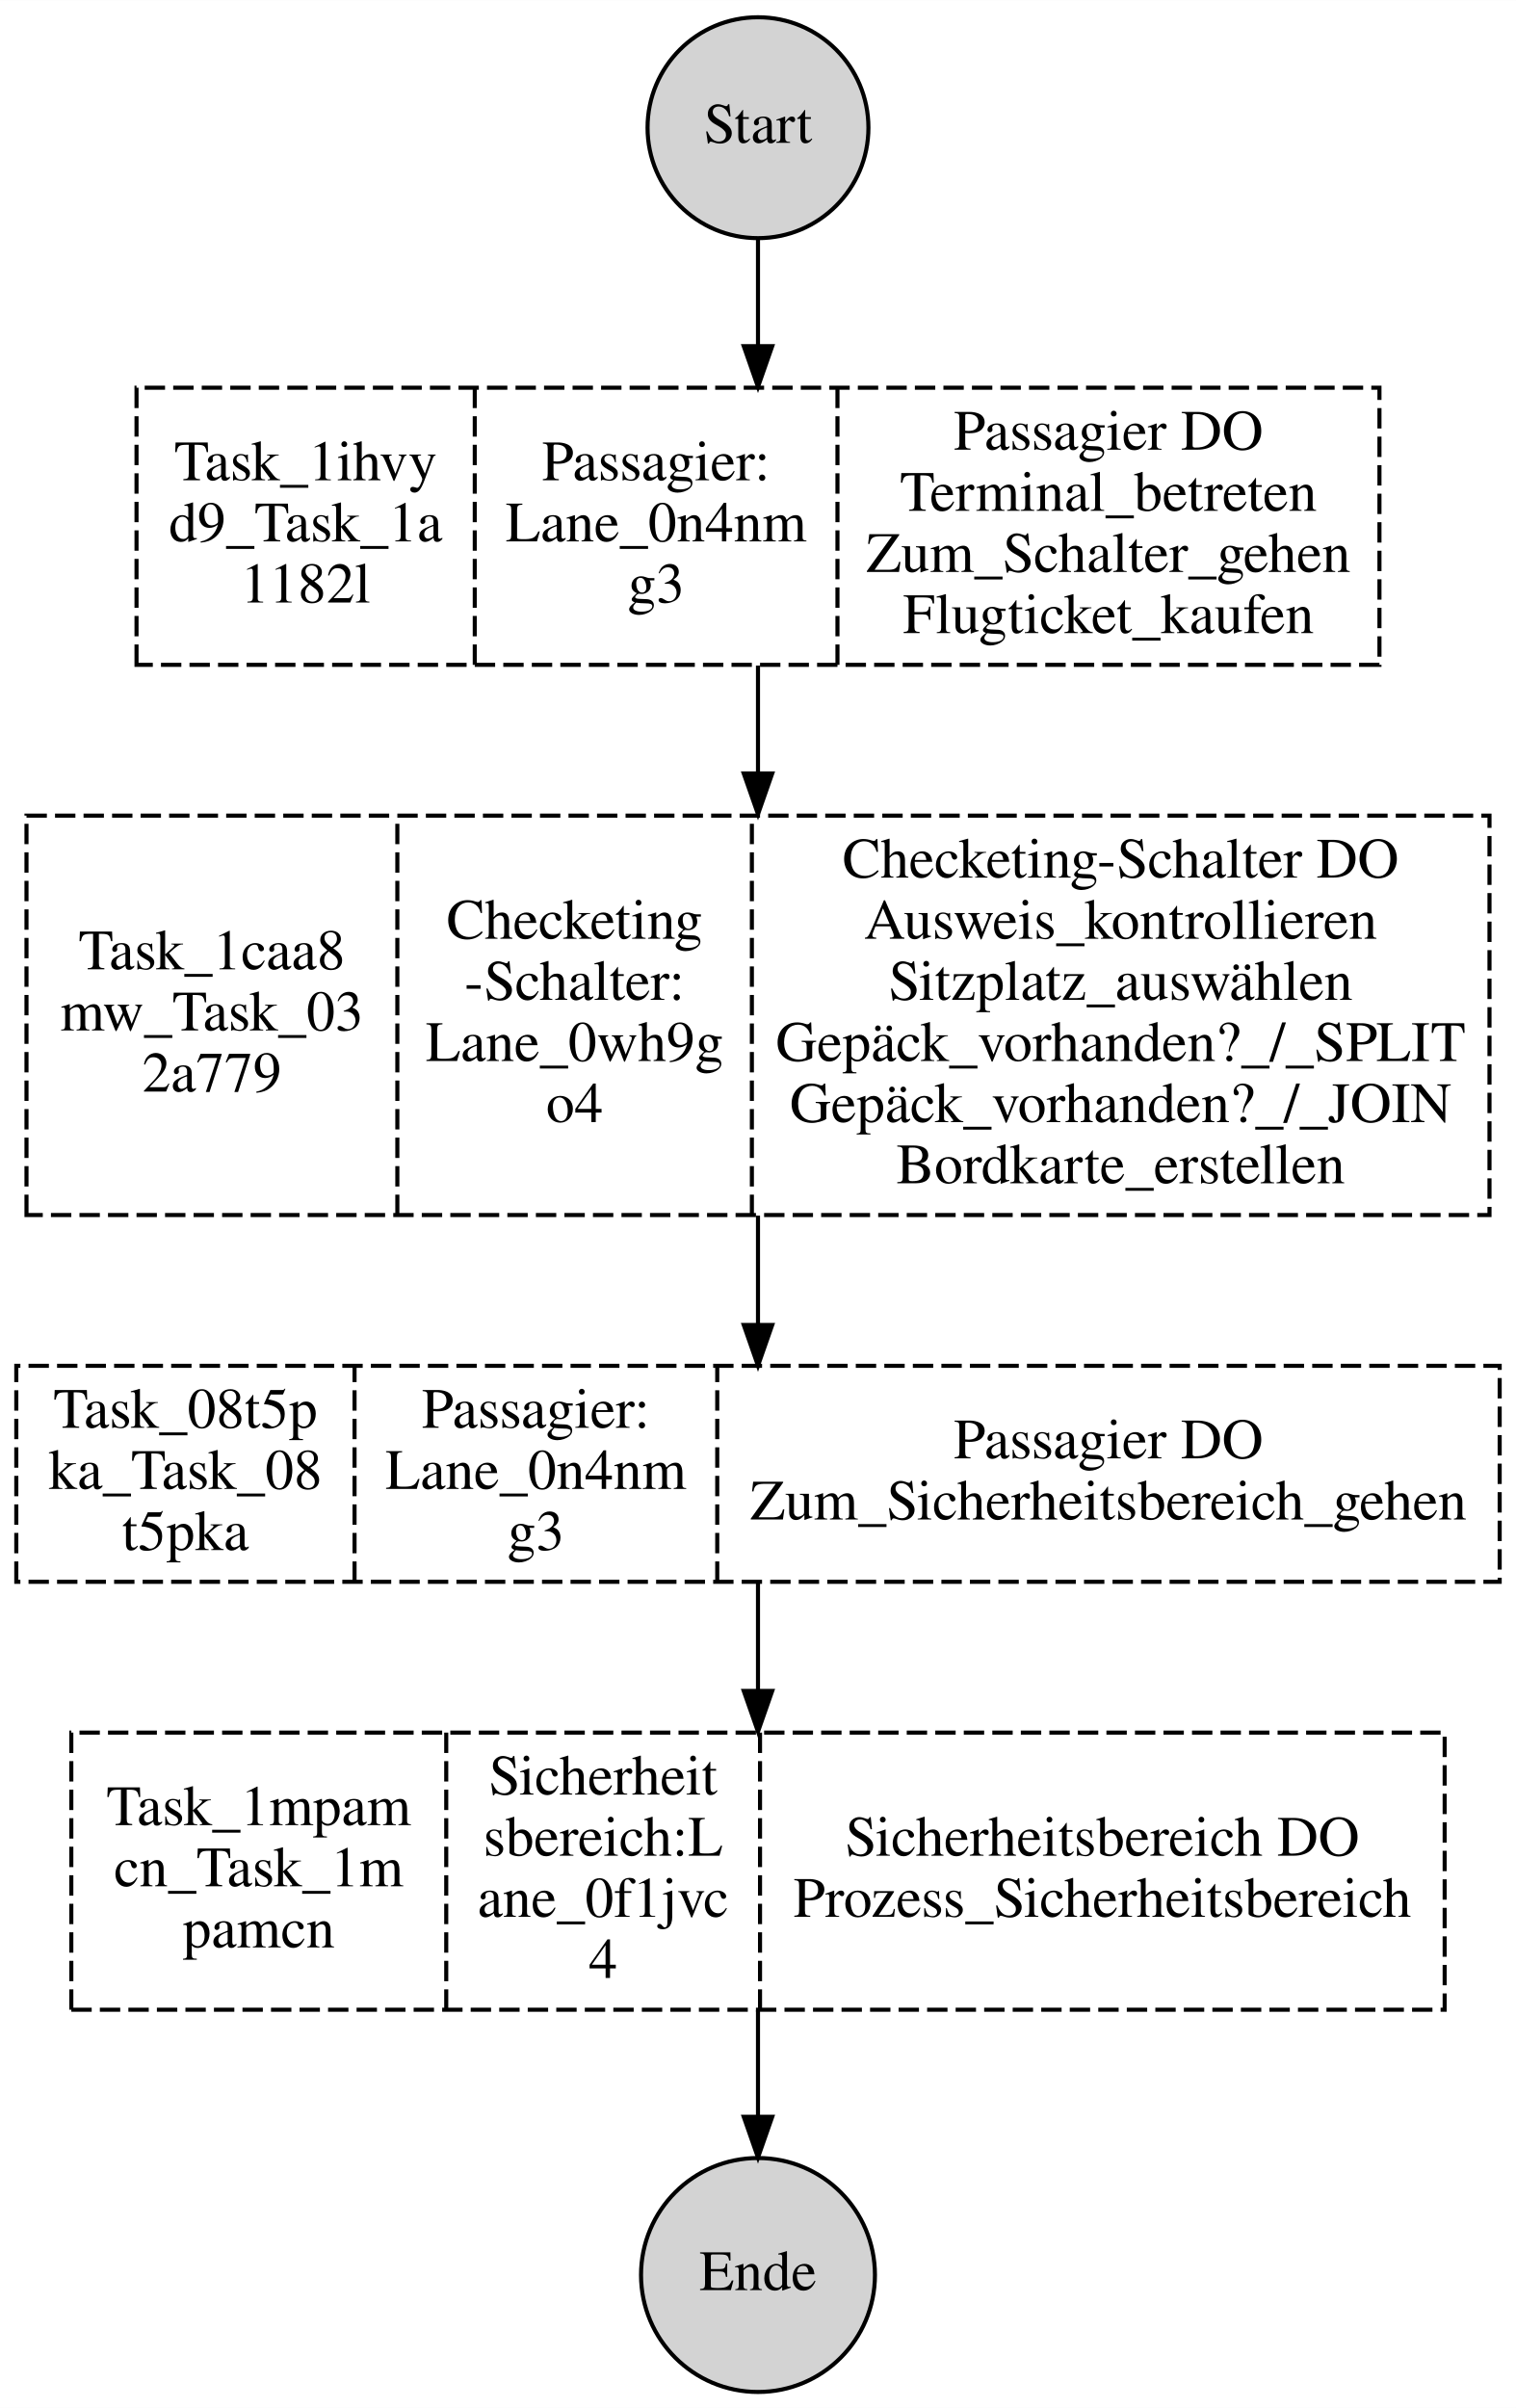
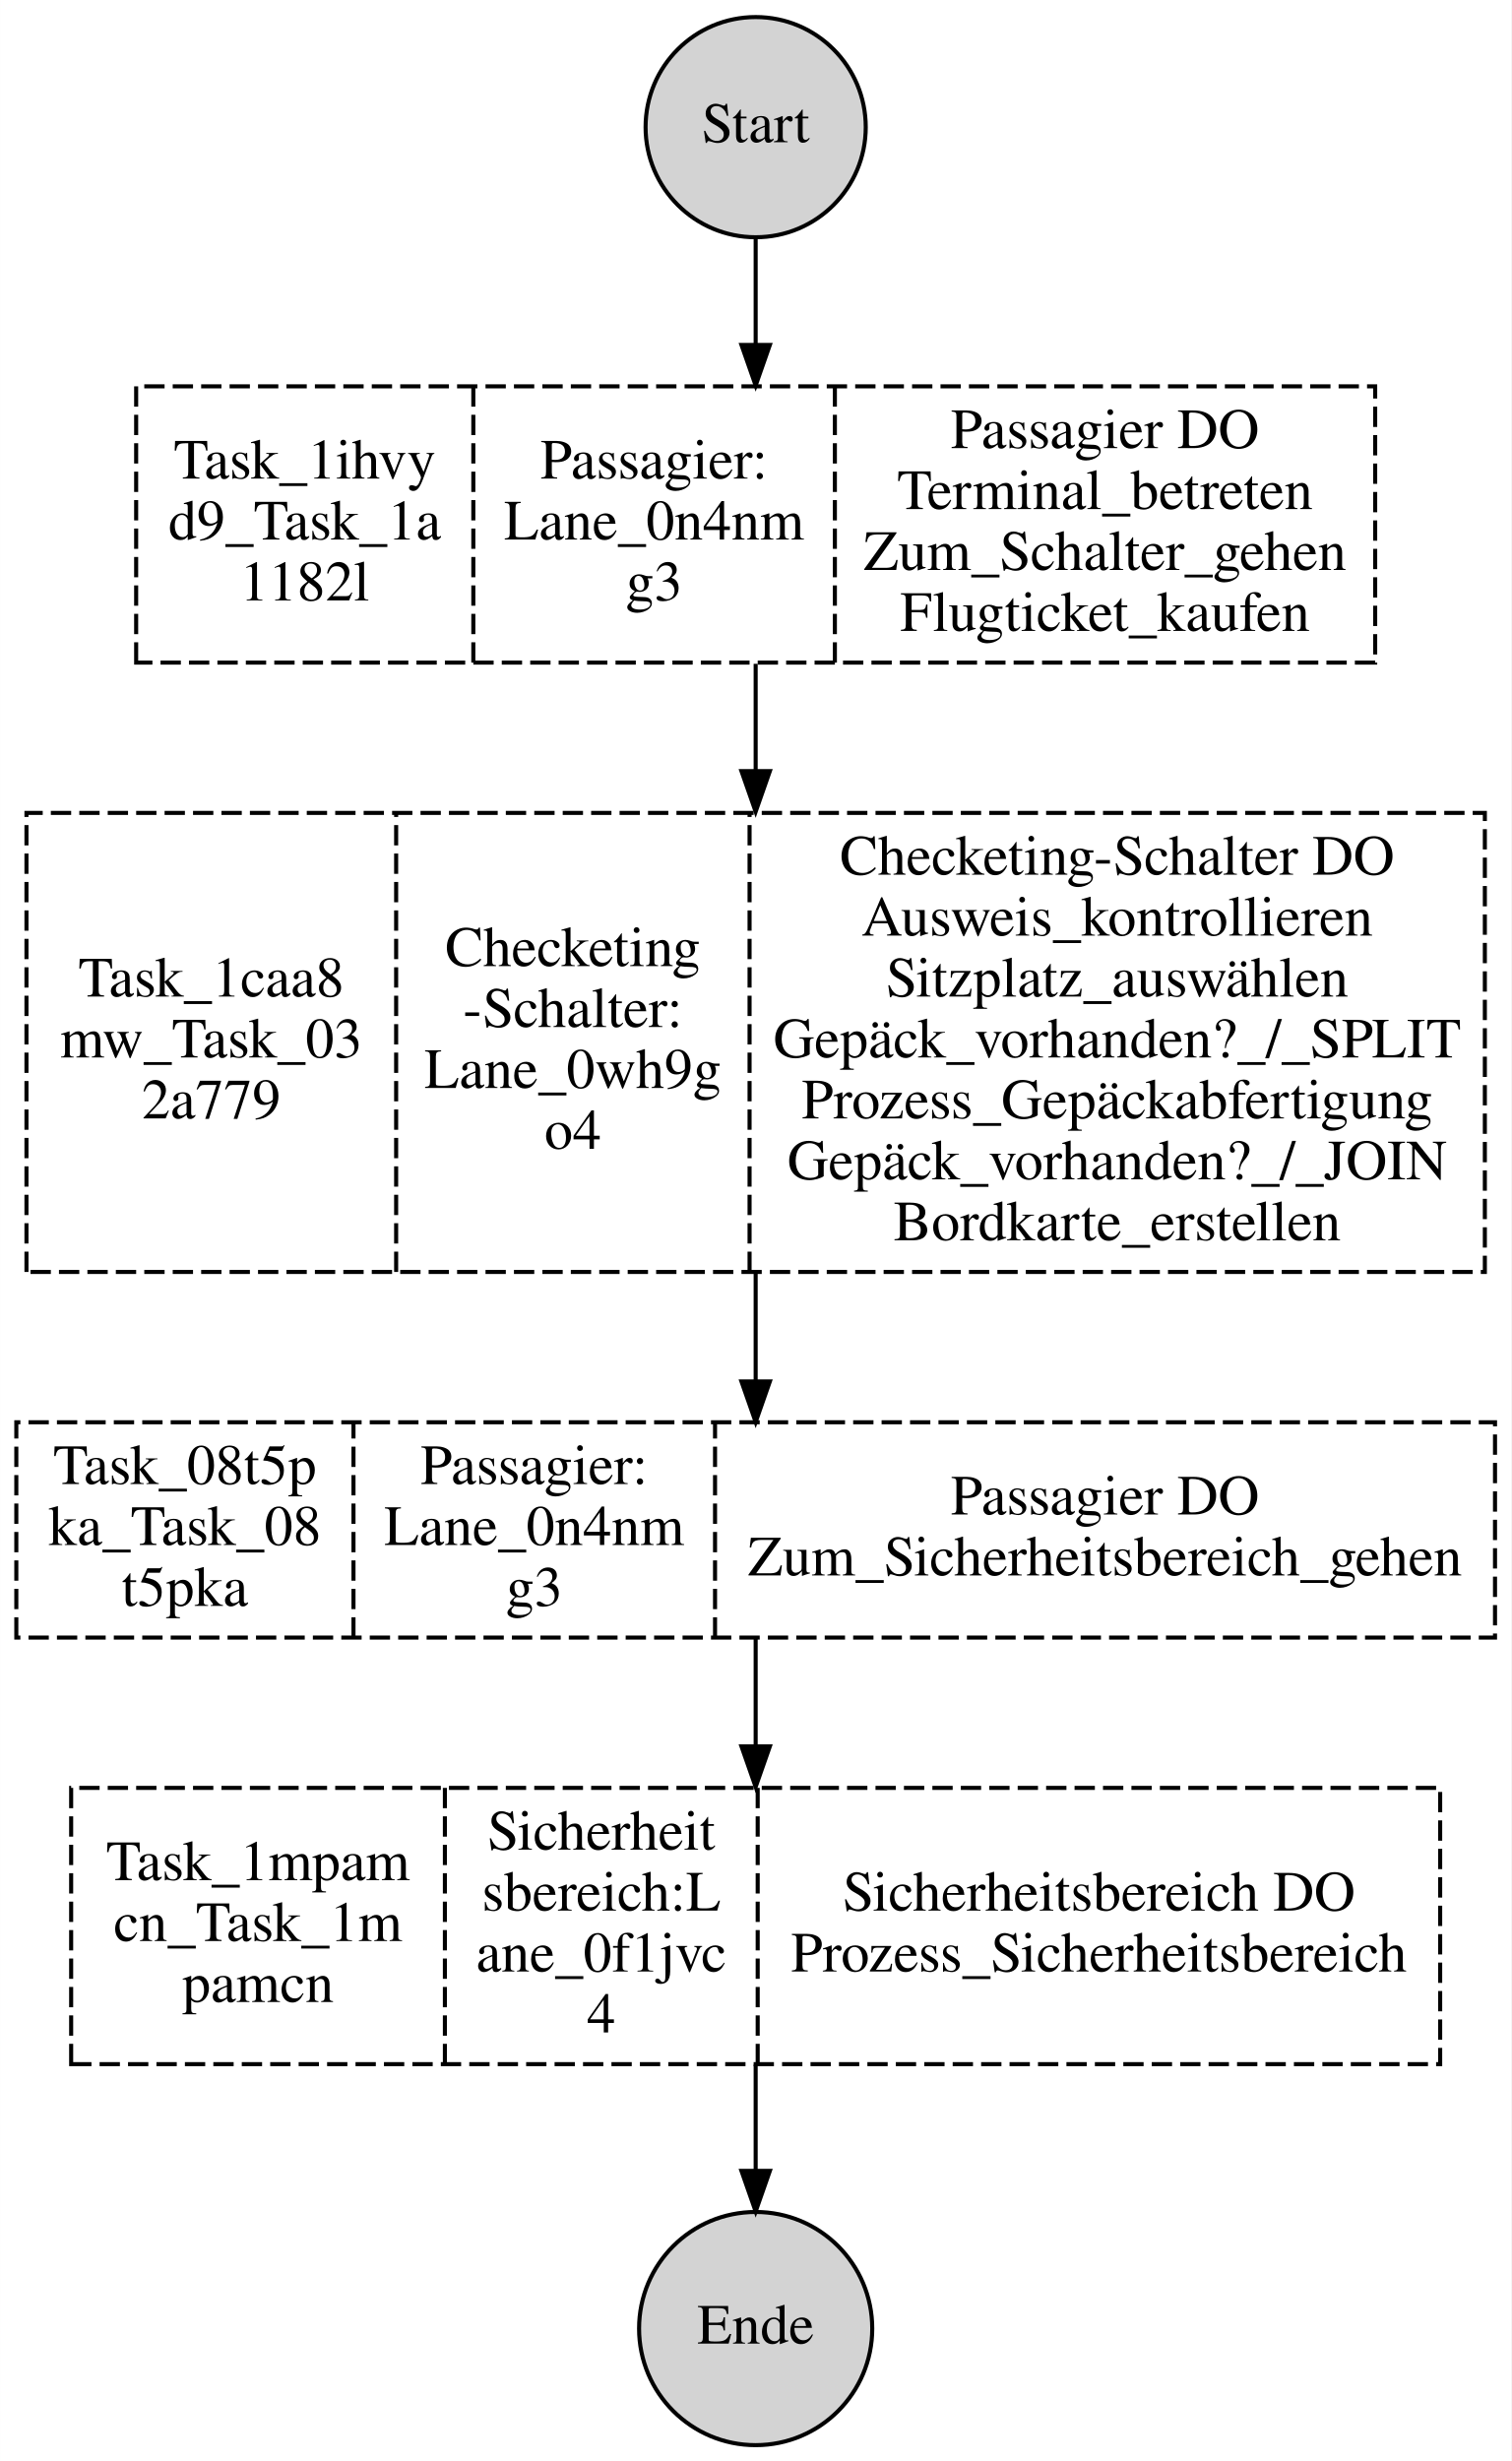
- <svg xmlns="http://www.w3.org/2000/svg" width="600px" height="953px" viewBox="0.00 0.00 372.00 590.79">
-   <g id="graph0" class="graph" transform="scale(1.0 1.0) rotate(0) translate(4 586.79)">
-     <polygon fill="white" stroke="transparent" points="-4,4 -4,-586.79 368,-586.79 368,4 -4,4" />
+ <svg xmlns="http://www.w3.org/2000/svg" width="600px" height="977px" viewBox="0.00 0.00 372.00 605.79">
+   <g id="graph0" class="graph" transform="scale(1.0 1.0) rotate(0) translate(4 601.79)">
+     <polygon fill="white" stroke="transparent" points="-4,4 -4,-601.79 368,-601.79 368,4 -4,4" />
    <g id="node1" class="node">
      <ellipse fill="lightgrey" stroke="black" cx="182" cy="-28.6" rx="28.7" ry="28.7" />
      <text text-anchor="middle" x="182" y="-24.9" font-family="Times,serif" font-size="14.00">Ende</text>
    </g>
    <g id="node2" class="node">
      <polygon fill="none" stroke="black" stroke-dasharray="5,2" points="13.5,-93.69 13.5,-161.69 350.5,-161.69 350.5,-93.69 13.5,-93.69" />
      <text text-anchor="middle" x="59.5" y="-138.99" font-family="Times,serif" font-size="14.00">Task_1mpam</text>
      <text text-anchor="middle" x="59.5" y="-123.99" font-family="Times,serif" font-size="14.00">cn_Task_1m</text>
      <text text-anchor="middle" x="59.5" y="-108.99" font-family="Times,serif" font-size="14.00">pamcn</text>
      <polyline fill="none" stroke="black" stroke-dasharray="5,2" points="105.5,-93.69 105.5,-161.69 " />
      <text text-anchor="middle" x="144" y="-146.49" font-family="Times,serif" font-size="14.00">Sicherheit</text>
      <text text-anchor="middle" x="144" y="-131.49" font-family="Times,serif" font-size="14.00">sbereich:L</text>
      <text text-anchor="middle" x="144" y="-116.49" font-family="Times,serif" font-size="14.00">ane_0f1jvc</text>
      <text text-anchor="middle" x="144" y="-101.49" font-family="Times,serif" font-size="14.00">4</text>
      <polyline fill="none" stroke="black" stroke-dasharray="5,2" points="182.5,-93.69 182.5,-161.69 " />
      <text text-anchor="middle" x="266.5" y="-131.49" font-family="Times,serif" font-size="14.00">Sicherheitsbereich DO</text>
      <text text-anchor="middle" x="266.5" y="-116.49" font-family="Times,serif" font-size="14.00"> Prozess_Sicherheitsbereich</text>
    </g>
    <g id="edge1" class="edge">
      <path fill="none" stroke="black" d="M182,-93.55C182,-85.19 182,-76.15 182,-67.58" />
      <polygon fill="black" stroke="black" points="185.5,-67.42 182,-57.42 178.5,-67.42 185.5,-67.42" />
    </g>
    <g id="node3" class="node">
-       <polygon fill="none" stroke="black" stroke-dasharray="5,2" points="2.5,-288.69 2.5,-386.69 361.5,-386.69 361.5,-288.69 2.5,-288.69" />
-       <text text-anchor="middle" x="48" y="-348.99" font-family="Times,serif" font-size="14.00">Task_1caa8</text>
-       <text text-anchor="middle" x="48" y="-333.99" font-family="Times,serif" font-size="14.00">mw_Task_03</text>
-       <text text-anchor="middle" x="48" y="-318.99" font-family="Times,serif" font-size="14.00">2a779</text>
-       <polyline fill="none" stroke="black" stroke-dasharray="5,2" points="93.5,-288.69 93.5,-386.69 " />
-       <text text-anchor="middle" x="137" y="-356.49" font-family="Times,serif" font-size="14.00">Checketing</text>
-       <text text-anchor="middle" x="137" y="-341.49" font-family="Times,serif" font-size="14.00">-Schalter:</text>
-       <text text-anchor="middle" x="137" y="-326.49" font-family="Times,serif" font-size="14.00">Lane_0wh9g</text>
-       <text text-anchor="middle" x="137" y="-311.49" font-family="Times,serif" font-size="14.00">o4</text>
-       <polyline fill="none" stroke="black" stroke-dasharray="5,2" points="180.5,-288.69 180.5,-386.69 " />
-       <text text-anchor="middle" x="271" y="-371.49" font-family="Times,serif" font-size="14.00">Checketing-Schalter DO</text>
-       <text text-anchor="middle" x="271" y="-356.49" font-family="Times,serif" font-size="14.00"> Ausweis_kontrollieren</text>
-       <text text-anchor="middle" x="271" y="-341.49" font-family="Times,serif" font-size="14.00">Sitzplatz_auswählen</text>
-       <text text-anchor="middle" x="271" y="-326.49" font-family="Times,serif" font-size="14.00">Gepäck_vorhanden?_/_SPLIT</text>
+       <polygon fill="none" stroke="black" stroke-dasharray="5,2" points="2.5,-288.69 2.5,-401.69 361.5,-401.69 361.5,-288.69 2.5,-288.69" />
+       <text text-anchor="middle" x="48" y="-356.49" font-family="Times,serif" font-size="14.00">Task_1caa8</text>
+       <text text-anchor="middle" x="48" y="-341.49" font-family="Times,serif" font-size="14.00">mw_Task_03</text>
+       <text text-anchor="middle" x="48" y="-326.49" font-family="Times,serif" font-size="14.00">2a779</text>
+       <polyline fill="none" stroke="black" stroke-dasharray="5,2" points="93.5,-288.69 93.5,-401.69 " />
+       <text text-anchor="middle" x="137" y="-363.99" font-family="Times,serif" font-size="14.00">Checketing</text>
+       <text text-anchor="middle" x="137" y="-348.99" font-family="Times,serif" font-size="14.00">-Schalter:</text>
+       <text text-anchor="middle" x="137" y="-333.99" font-family="Times,serif" font-size="14.00">Lane_0wh9g</text>
+       <text text-anchor="middle" x="137" y="-318.99" font-family="Times,serif" font-size="14.00">o4</text>
+       <polyline fill="none" stroke="black" stroke-dasharray="5,2" points="180.5,-288.69 180.5,-401.69 " />
+       <text text-anchor="middle" x="271" y="-386.49" font-family="Times,serif" font-size="14.00">Checketing-Schalter DO</text>
+       <text text-anchor="middle" x="271" y="-371.49" font-family="Times,serif" font-size="14.00"> Ausweis_kontrollieren</text>
+       <text text-anchor="middle" x="271" y="-356.49" font-family="Times,serif" font-size="14.00">Sitzplatz_auswählen</text>
+       <text text-anchor="middle" x="271" y="-341.49" font-family="Times,serif" font-size="14.00">Gepäck_vorhanden?_/_SPLIT</text>
+       <text text-anchor="middle" x="271" y="-326.49" font-family="Times,serif" font-size="14.00">Prozess_Gepäckabfertigung</text>
      <text text-anchor="middle" x="271" y="-311.49" font-family="Times,serif" font-size="14.00">Gepäck_vorhanden?_/_JOIN</text>
      <text text-anchor="middle" x="271" y="-296.49" font-family="Times,serif" font-size="14.00">Bordkarte_erstellen</text>
    </g>
    <g id="node4" class="node">
      <polygon fill="none" stroke="black" stroke-dasharray="5,2" points="0,-198.69 0,-251.69 364,-251.69 364,-198.69 0,-198.69" />
      <text text-anchor="middle" x="41.5" y="-236.49" font-family="Times,serif" font-size="14.00">Task_08t5p</text>
      <text text-anchor="middle" x="41.5" y="-221.49" font-family="Times,serif" font-size="14.00">ka_Task_08</text>
      <text text-anchor="middle" x="41.5" y="-206.49" font-family="Times,serif" font-size="14.00">t5pka</text>
      <polyline fill="none" stroke="black" stroke-dasharray="5,2" points="83,-198.69 83,-251.69 " />
      <text text-anchor="middle" x="127.5" y="-236.49" font-family="Times,serif" font-size="14.00">Passagier:</text>
      <text text-anchor="middle" x="127.5" y="-221.49" font-family="Times,serif" font-size="14.00">Lane_0n4nm</text>
      <text text-anchor="middle" x="127.5" y="-206.49" font-family="Times,serif" font-size="14.00">g3</text>
      <polyline fill="none" stroke="black" stroke-dasharray="5,2" points="172,-198.69 172,-251.69 " />
      <text text-anchor="middle" x="268" y="-228.99" font-family="Times,serif" font-size="14.00">Passagier DO</text>
      <text text-anchor="middle" x="268" y="-213.99" font-family="Times,serif" font-size="14.00"> Zum_Sicherheitsbereich_gehen</text>
    </g>
    <g id="edge2" class="edge">
-       <path fill="none" stroke="black" d="M182,-288.55C182,-279.63 182,-270.47 182,-262" />
-       <polygon fill="black" stroke="black" points="185.5,-261.72 182,-251.72 178.5,-261.72 185.5,-261.72" />
+       <path fill="none" stroke="black" d="M182,-288.65C182,-279.57 182,-270.38 182,-261.95" />
+       <polygon fill="black" stroke="black" points="185.5,-261.74 182,-251.74 178.5,-261.74 185.5,-261.74" />
    </g>
    <g id="edge3" class="edge">
      <path fill="none" stroke="black" d="M182,-198.6C182,-190.41 182,-181.11 182,-172.02" />
      <polygon fill="black" stroke="black" points="185.5,-171.92 182,-161.92 178.5,-171.92 185.5,-171.92" />
    </g>
    <g id="node5" class="node">
-       <ellipse fill="lightgrey" stroke="black" cx="182" cy="-555.49" rx="27.1" ry="27.1" />
-       <text text-anchor="middle" x="182" y="-551.79" font-family="Times,serif" font-size="14.00">Start</text>
+       <ellipse fill="lightgrey" stroke="black" cx="182" cy="-570.49" rx="27.1" ry="27.1" />
+       <text text-anchor="middle" x="182" y="-566.79" font-family="Times,serif" font-size="14.00">Start</text>
    </g>
    <g id="node6" class="node">
-       <polygon fill="none" stroke="black" stroke-dasharray="5,2" points="29.5,-423.69 29.5,-491.69 334.5,-491.69 334.5,-423.69 29.5,-423.69" />
-       <text text-anchor="middle" x="71" y="-468.99" font-family="Times,serif" font-size="14.00">Task_1ihvy</text>
-       <text text-anchor="middle" x="71" y="-453.99" font-family="Times,serif" font-size="14.00">d9_Task_1a</text>
-       <text text-anchor="middle" x="71" y="-438.99" font-family="Times,serif" font-size="14.00">1182l</text>
-       <polyline fill="none" stroke="black" stroke-dasharray="5,2" points="112.5,-423.69 112.5,-491.69 " />
-       <text text-anchor="middle" x="157" y="-468.99" font-family="Times,serif" font-size="14.00">Passagier:</text>
-       <text text-anchor="middle" x="157" y="-453.99" font-family="Times,serif" font-size="14.00">Lane_0n4nm</text>
-       <text text-anchor="middle" x="157" y="-438.99" font-family="Times,serif" font-size="14.00">g3</text>
-       <polyline fill="none" stroke="black" stroke-dasharray="5,2" points="201.5,-423.69 201.5,-491.69 " />
-       <text text-anchor="middle" x="268" y="-476.49" font-family="Times,serif" font-size="14.00">Passagier DO</text>
-       <text text-anchor="middle" x="268" y="-461.49" font-family="Times,serif" font-size="14.00"> Terminal_betreten</text>
-       <text text-anchor="middle" x="268" y="-446.49" font-family="Times,serif" font-size="14.00">Zum_Schalter_gehen</text>
-       <text text-anchor="middle" x="268" y="-431.49" font-family="Times,serif" font-size="14.00">Flugticket_kaufen</text>
+       <polygon fill="none" stroke="black" stroke-dasharray="5,2" points="29.5,-438.69 29.5,-506.69 334.5,-506.69 334.5,-438.69 29.5,-438.69" />
+       <text text-anchor="middle" x="71" y="-483.99" font-family="Times,serif" font-size="14.00">Task_1ihvy</text>
+       <text text-anchor="middle" x="71" y="-468.99" font-family="Times,serif" font-size="14.00">d9_Task_1a</text>
+       <text text-anchor="middle" x="71" y="-453.99" font-family="Times,serif" font-size="14.00">1182l</text>
+       <polyline fill="none" stroke="black" stroke-dasharray="5,2" points="112.5,-438.69 112.5,-506.69 " />
+       <text text-anchor="middle" x="157" y="-483.99" font-family="Times,serif" font-size="14.00">Passagier:</text>
+       <text text-anchor="middle" x="157" y="-468.99" font-family="Times,serif" font-size="14.00">Lane_0n4nm</text>
+       <text text-anchor="middle" x="157" y="-453.99" font-family="Times,serif" font-size="14.00">g3</text>
+       <polyline fill="none" stroke="black" stroke-dasharray="5,2" points="201.5,-438.69 201.5,-506.69 " />
+       <text text-anchor="middle" x="268" y="-491.49" font-family="Times,serif" font-size="14.00">Passagier DO</text>
+       <text text-anchor="middle" x="268" y="-476.49" font-family="Times,serif" font-size="14.00"> Terminal_betreten</text>
+       <text text-anchor="middle" x="268" y="-461.49" font-family="Times,serif" font-size="14.00">Zum_Schalter_gehen</text>
+       <text text-anchor="middle" x="268" y="-446.49" font-family="Times,serif" font-size="14.00">Flugticket_kaufen</text>
    </g>
    <g id="edge4" class="edge">
-       <path fill="none" stroke="black" d="M182,-528.06C182,-520.02 182,-510.96 182,-502.11" />
-       <polygon fill="black" stroke="black" points="185.5,-501.89 182,-491.89 178.5,-501.89 185.5,-501.89" />
+       <path fill="none" stroke="black" d="M182,-543.06C182,-535.02 182,-525.96 182,-517.11" />
+       <polygon fill="black" stroke="black" points="185.5,-516.89 182,-506.89 178.5,-516.89 185.5,-516.89" />
    </g>
    <g id="edge5" class="edge">
-       <path fill="none" stroke="black" d="M182,-423.51C182,-415.29 182,-406.24 182,-397.2" />
-       <polygon fill="black" stroke="black" points="185.5,-397.04 182,-387.04 178.5,-397.04 185.5,-397.04" />
+       <path fill="none" stroke="black" d="M182,-438.39C182,-430.27 182,-421.29 182,-412.22" />
+       <polygon fill="black" stroke="black" points="185.5,-411.98 182,-401.98 178.5,-411.98 185.5,-411.98" />
    </g>
  </g>
</svg>
